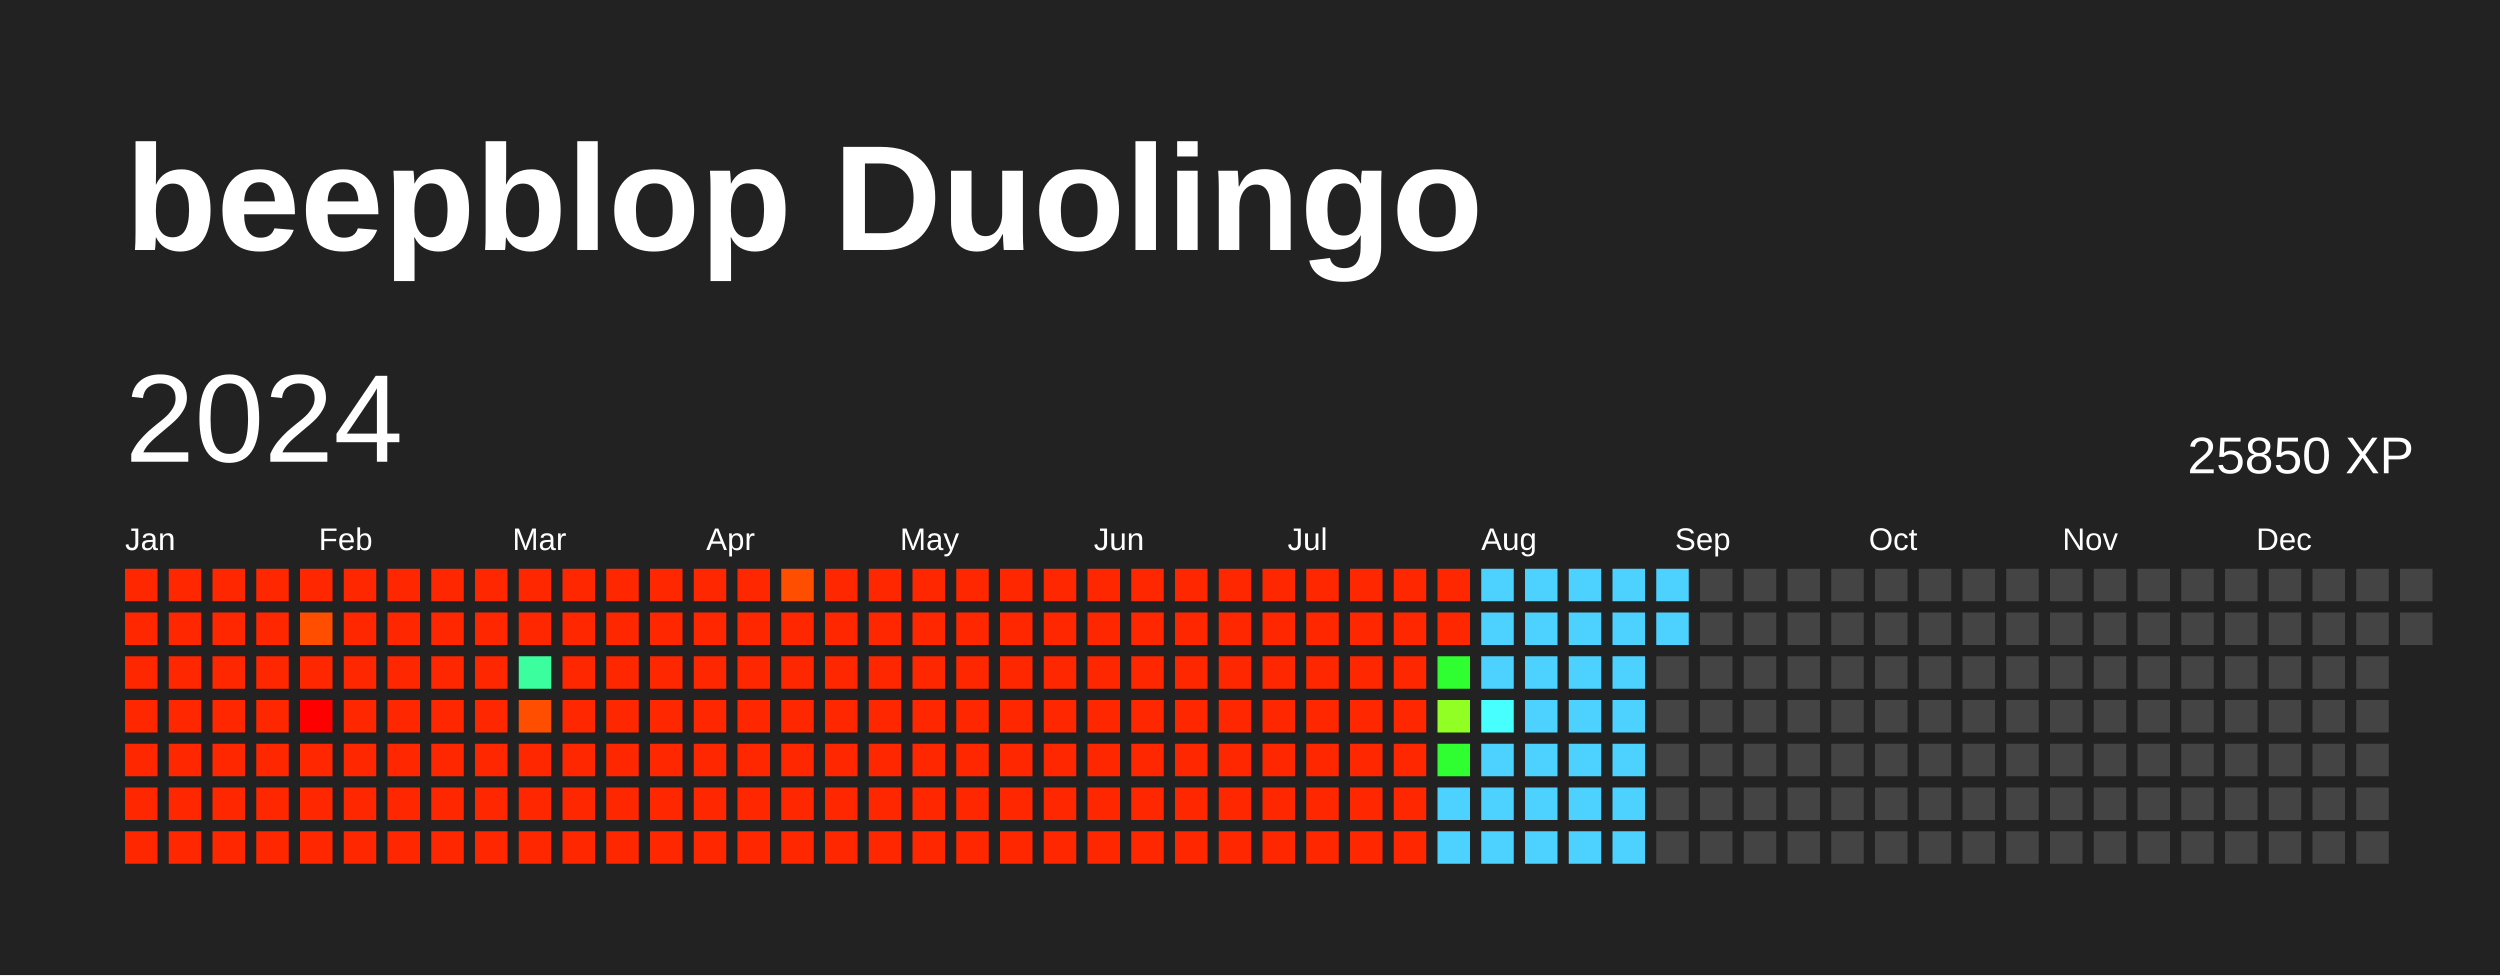
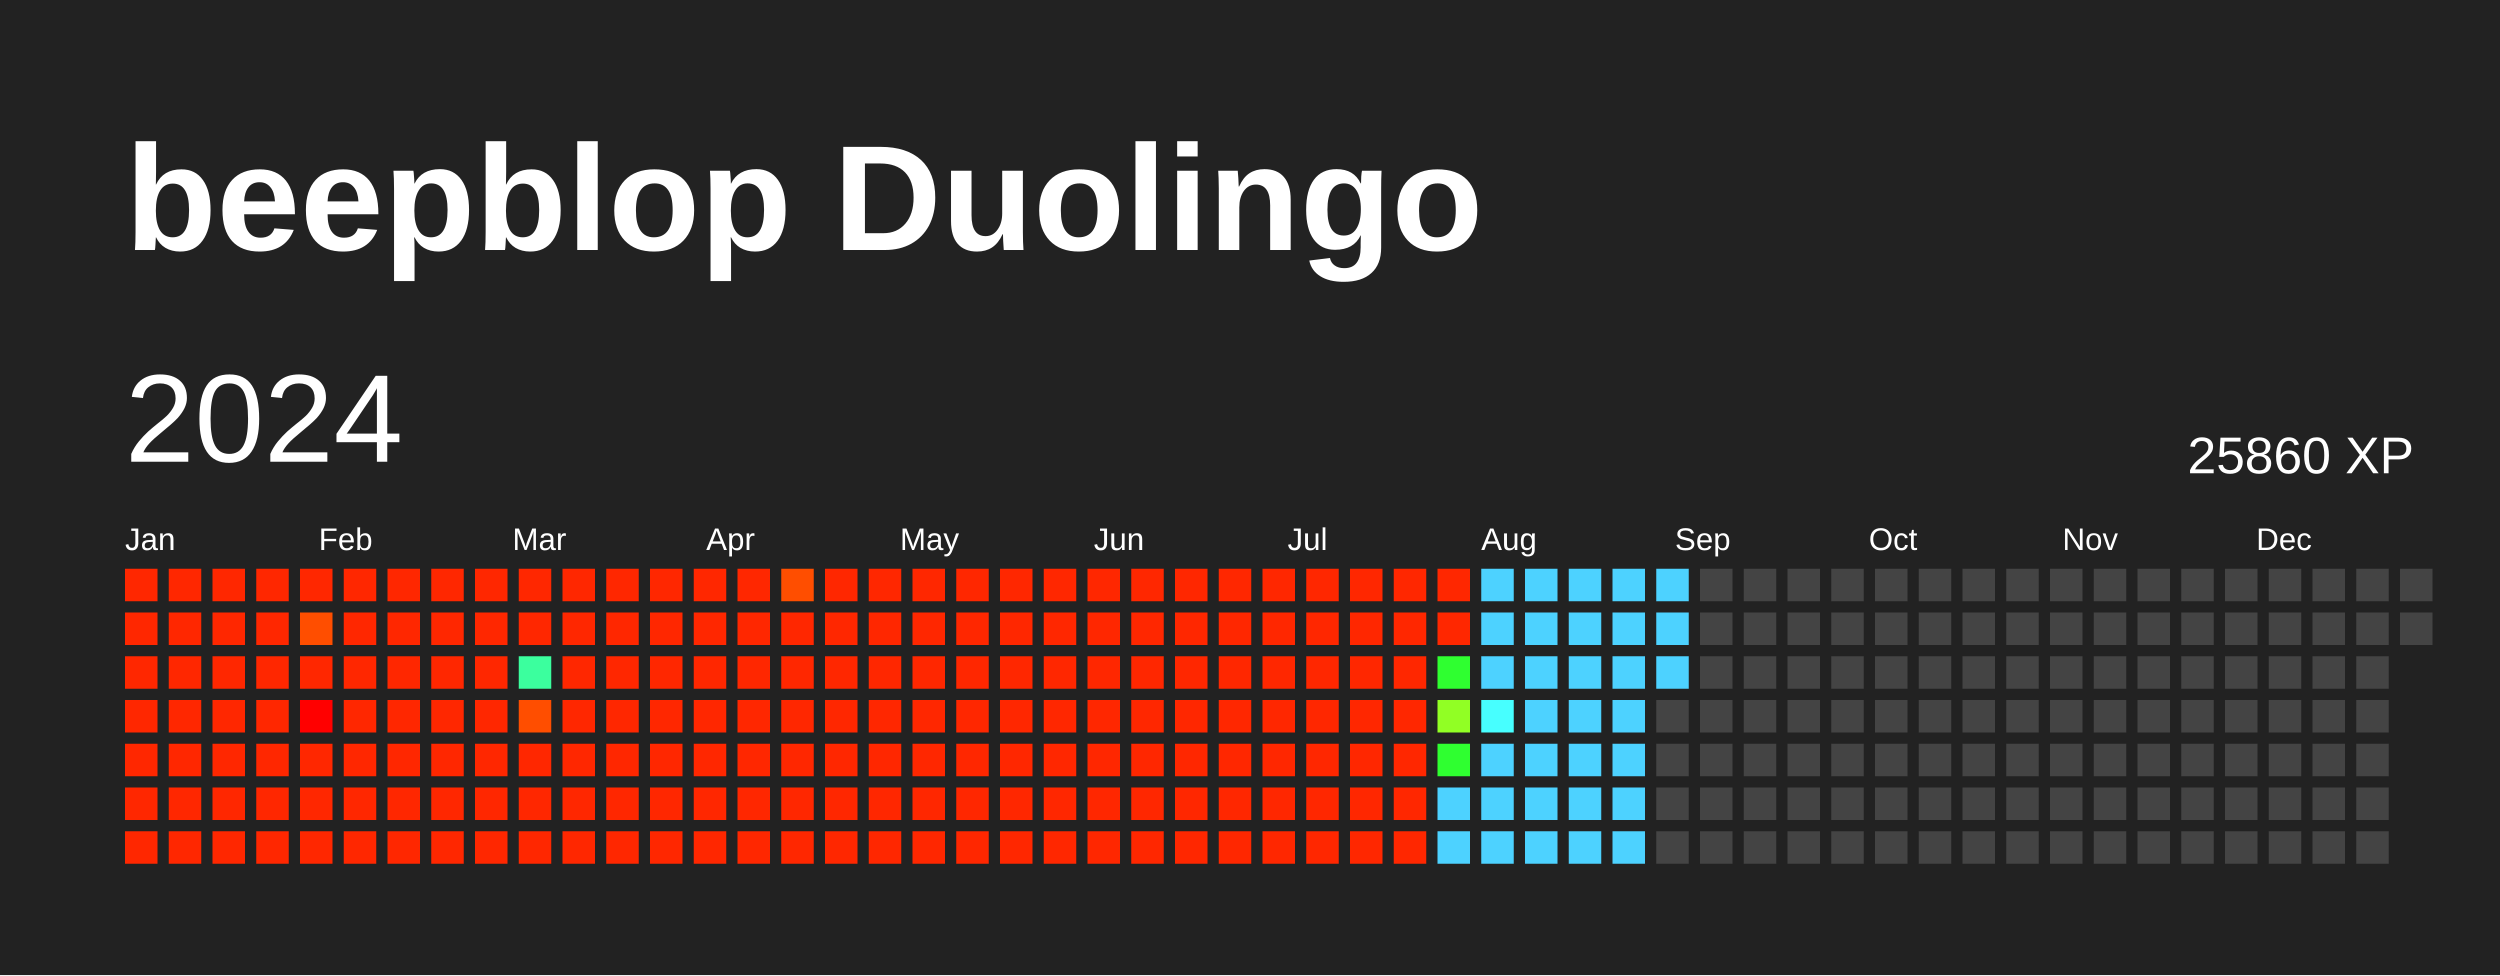
<svg xmlns="http://www.w3.org/2000/svg" baseProfile="full" height="78mm" version="1.1" viewBox="0,0,200,78" width="200mm">
  <defs />
  <rect fill="#222222" height="78" width="200" x="0" y="0" />
  <text fill="#FFFFFF" style="font-size:12px; font-family:Arial; font-weight:bold;" x="10" y="20">beepblop Duolingo</text>
  <text dominant-baseline="hanging" fill="#FFFFFF" style="font-size:10.0px; font-family:Arial;" x="10" y="30">2024</text>
-   <text dominant-baseline="hanging" fill="#FFFFFF" style="font-size:4.125px; font-family:Arial;" x="175" y="35">25850 XP</text>
+   <text dominant-baseline="hanging" fill="#FFFFFF" style="font-size:4.125px; font-family:Arial;" x="175" y="35">25860 XP</text>
  <text fill="#FFFFFF" style="font-size:2.5px; font-family:Arial" x="10.0" y="44">Jan</text>
  <text fill="#FFFFFF" style="font-size:2.5px; font-family:Arial" x="25.5" y="44">Feb</text>
  <text fill="#FFFFFF" style="font-size:2.5px; font-family:Arial" x="41.0" y="44">Mar</text>
  <text fill="#FFFFFF" style="font-size:2.5px; font-family:Arial" x="56.5" y="44">Apr</text>
  <text fill="#FFFFFF" style="font-size:2.5px; font-family:Arial" x="72.0" y="44">May</text>
  <text fill="#FFFFFF" style="font-size:2.5px; font-family:Arial" x="87.5" y="44">Jun</text>
  <text fill="#FFFFFF" style="font-size:2.5px; font-family:Arial" x="103.0" y="44">Jul</text>
  <text fill="#FFFFFF" style="font-size:2.5px; font-family:Arial" x="118.5" y="44">Aug</text>
  <text fill="#FFFFFF" style="font-size:2.5px; font-family:Arial" x="134.0" y="44">Sep</text>
  <text fill="#FFFFFF" style="font-size:2.5px; font-family:Arial" x="149.5" y="44">Oct</text>
  <text fill="#FFFFFF" style="font-size:2.5px; font-family:Arial" x="165.0" y="44">Nov</text>
  <text fill="#FFFFFF" style="font-size:2.5px; font-family:Arial" x="180.5" y="44">Dec</text>
  <rect fill="#ff2700" height="2.6" width="2.6" x="10.0" y="45.5" />
  <rect fill="#ff2700" height="2.6" width="2.6" x="10.0" y="49.0" />
  <rect fill="#ff2700" height="2.6" width="2.6" x="10.0" y="52.5" />
  <rect fill="#ff2700" height="2.6" width="2.6" x="10.0" y="56.0" />
  <rect fill="#ff2700" height="2.6" width="2.6" x="10.0" y="59.5" />
  <rect fill="#ff2700" height="2.6" width="2.6" x="10.0" y="63.0" />
  <rect fill="#ff2700" height="2.6" width="2.6" x="10.0" y="66.5" />
  <rect fill="#ff2700" height="2.6" width="2.6" x="13.5" y="45.5" />
  <rect fill="#ff2700" height="2.6" width="2.6" x="13.5" y="49.0" />
  <rect fill="#ff2700" height="2.6" width="2.6" x="13.5" y="52.5" />
  <rect fill="#ff2700" height="2.6" width="2.6" x="13.5" y="56.0" />
  <rect fill="#ff2700" height="2.6" width="2.6" x="13.5" y="59.5" />
  <rect fill="#ff2700" height="2.6" width="2.6" x="13.5" y="63.0" />
  <rect fill="#ff2700" height="2.6" width="2.6" x="13.5" y="66.5" />
  <rect fill="#ff2700" height="2.6" width="2.6" x="17.0" y="45.5" />
  <rect fill="#ff2700" height="2.6" width="2.6" x="17.0" y="49.0" />
  <rect fill="#ff2700" height="2.6" width="2.6" x="17.0" y="52.5" />
  <rect fill="#ff2700" height="2.6" width="2.6" x="17.0" y="56.0" />
  <rect fill="#ff2700" height="2.6" width="2.6" x="17.0" y="59.5" />
  <rect fill="#ff2700" height="2.6" width="2.6" x="17.0" y="63.0" />
  <rect fill="#ff2700" height="2.6" width="2.6" x="17.0" y="66.5" />
  <rect fill="#ff2700" height="2.6" width="2.6" x="20.5" y="45.5" />
  <rect fill="#ff2700" height="2.6" width="2.6" x="20.5" y="49.0" />
  <rect fill="#ff2700" height="2.6" width="2.6" x="20.5" y="52.5" />
  <rect fill="#ff2700" height="2.6" width="2.6" x="20.5" y="56.0" />
  <rect fill="#ff2700" height="2.6" width="2.6" x="20.5" y="59.5" />
  <rect fill="#ff2700" height="2.6" width="2.6" x="20.5" y="63.0" />
  <rect fill="#ff2700" height="2.6" width="2.6" x="20.5" y="66.5" />
  <rect fill="#ff2700" height="2.6" width="2.6" x="24.0" y="45.5" />
  <rect fill="#ff4e00" height="2.6" width="2.6" x="24.0" y="49.0" />
  <rect fill="#ff2700" height="2.6" width="2.6" x="24.0" y="52.5" />
  <rect fill="red" height="2.6" width="2.6" x="24.0" y="56.0" />
  <rect fill="#ff2700" height="2.6" width="2.6" x="24.0" y="59.5" />
  <rect fill="#ff2700" height="2.6" width="2.6" x="24.0" y="63.0" />
  <rect fill="#ff2700" height="2.6" width="2.6" x="24.0" y="66.5" />
  <rect fill="#ff2700" height="2.6" width="2.6" x="27.5" y="45.5" />
  <rect fill="#ff2700" height="2.6" width="2.6" x="27.5" y="49.0" />
  <rect fill="#ff2700" height="2.6" width="2.6" x="27.5" y="52.5" />
  <rect fill="#ff2700" height="2.6" width="2.6" x="27.5" y="56.0" />
  <rect fill="#ff2700" height="2.6" width="2.6" x="27.5" y="59.5" />
  <rect fill="#ff2700" height="2.6" width="2.6" x="27.5" y="63.0" />
  <rect fill="#ff2700" height="2.6" width="2.6" x="27.5" y="66.5" />
  <rect fill="#ff2700" height="2.6" width="2.6" x="31.0" y="45.5" />
  <rect fill="#ff2700" height="2.6" width="2.6" x="31.0" y="49.0" />
  <rect fill="#ff2700" height="2.6" width="2.6" x="31.0" y="52.5" />
  <rect fill="#ff2700" height="2.6" width="2.6" x="31.0" y="56.0" />
  <rect fill="#ff2700" height="2.6" width="2.6" x="31.0" y="59.5" />
  <rect fill="#ff2700" height="2.6" width="2.6" x="31.0" y="63.0" />
  <rect fill="#ff2700" height="2.6" width="2.6" x="31.0" y="66.5" />
  <rect fill="#ff2700" height="2.6" width="2.6" x="34.5" y="45.5" />
  <rect fill="#ff2700" height="2.6" width="2.6" x="34.5" y="49.0" />
  <rect fill="#ff2700" height="2.6" width="2.6" x="34.5" y="52.5" />
  <rect fill="#ff2700" height="2.6" width="2.6" x="34.5" y="56.0" />
  <rect fill="#ff2700" height="2.6" width="2.6" x="34.5" y="59.5" />
  <rect fill="#ff2700" height="2.6" width="2.6" x="34.5" y="63.0" />
  <rect fill="#ff2700" height="2.6" width="2.6" x="34.5" y="66.5" />
  <rect fill="#ff2700" height="2.6" width="2.6" x="38.0" y="45.5" />
  <rect fill="#ff2700" height="2.6" width="2.6" x="38.0" y="49.0" />
  <rect fill="#ff2700" height="2.6" width="2.6" x="38.0" y="52.5" />
  <rect fill="#ff2700" height="2.6" width="2.6" x="38.0" y="56.0" />
  <rect fill="#ff2700" height="2.6" width="2.6" x="38.0" y="59.5" />
  <rect fill="#ff2700" height="2.6" width="2.6" x="38.0" y="63.0" />
  <rect fill="#ff2700" height="2.6" width="2.6" x="38.0" y="66.5" />
  <rect fill="#ff2700" height="2.6" width="2.6" x="41.5" y="45.5" />
  <rect fill="#ff2700" height="2.6" width="2.6" x="41.5" y="49.0" />
  <rect fill="#3bff9e" height="2.6" width="2.6" x="41.5" y="52.5" />
  <rect fill="#ff4e00" height="2.6" width="2.6" x="41.5" y="56.0" />
  <rect fill="#ff2700" height="2.6" width="2.6" x="41.5" y="59.5" />
  <rect fill="#ff2700" height="2.6" width="2.6" x="41.5" y="63.0" />
  <rect fill="#ff2700" height="2.6" width="2.6" x="41.5" y="66.5" />
  <rect fill="#ff2700" height="2.6" width="2.6" x="45.0" y="45.5" />
  <rect fill="#ff2700" height="2.6" width="2.6" x="45.0" y="49.0" />
  <rect fill="#ff2700" height="2.6" width="2.6" x="45.0" y="52.5" />
  <rect fill="#ff2700" height="2.6" width="2.6" x="45.0" y="56.0" />
  <rect fill="#ff2700" height="2.6" width="2.6" x="45.0" y="59.5" />
  <rect fill="#ff2700" height="2.6" width="2.6" x="45.0" y="63.0" />
  <rect fill="#ff2700" height="2.6" width="2.6" x="45.0" y="66.5" />
  <rect fill="#ff2700" height="2.6" width="2.6" x="48.5" y="45.5" />
  <rect fill="#ff2700" height="2.6" width="2.6" x="48.5" y="49.0" />
  <rect fill="#ff2700" height="2.6" width="2.6" x="48.5" y="52.5" />
  <rect fill="#ff2700" height="2.6" width="2.6" x="48.5" y="56.0" />
  <rect fill="#ff2700" height="2.6" width="2.6" x="48.5" y="59.5" />
  <rect fill="#ff2700" height="2.6" width="2.6" x="48.5" y="63.0" />
  <rect fill="#ff2700" height="2.6" width="2.6" x="48.5" y="66.5" />
  <rect fill="#ff2700" height="2.6" width="2.6" x="52.0" y="45.5" />
  <rect fill="#ff2700" height="2.6" width="2.6" x="52.0" y="49.0" />
  <rect fill="#ff2700" height="2.6" width="2.6" x="52.0" y="52.5" />
  <rect fill="#ff2700" height="2.6" width="2.6" x="52.0" y="56.0" />
  <rect fill="#ff2700" height="2.6" width="2.6" x="52.0" y="59.5" />
  <rect fill="#ff2700" height="2.6" width="2.6" x="52.0" y="63.0" />
  <rect fill="#ff2700" height="2.6" width="2.6" x="52.0" y="66.5" />
  <rect fill="#ff2700" height="2.6" width="2.6" x="55.5" y="45.5" />
  <rect fill="#ff2700" height="2.6" width="2.6" x="55.5" y="49.0" />
  <rect fill="#ff2700" height="2.6" width="2.6" x="55.5" y="52.5" />
  <rect fill="#ff2700" height="2.6" width="2.6" x="55.5" y="56.0" />
  <rect fill="#ff2700" height="2.6" width="2.6" x="55.5" y="59.5" />
  <rect fill="#ff2700" height="2.6" width="2.6" x="55.5" y="63.0" />
  <rect fill="#ff2700" height="2.6" width="2.6" x="55.5" y="66.5" />
  <rect fill="#ff2700" height="2.6" width="2.6" x="59.0" y="45.5" />
  <rect fill="#ff2700" height="2.6" width="2.6" x="59.0" y="49.0" />
  <rect fill="#ff2700" height="2.6" width="2.6" x="59.0" y="52.5" />
  <rect fill="#ff2700" height="2.6" width="2.6" x="59.0" y="56.0" />
  <rect fill="#ff2700" height="2.6" width="2.6" x="59.0" y="59.5" />
  <rect fill="#ff2700" height="2.6" width="2.6" x="59.0" y="63.0" />
  <rect fill="#ff2700" height="2.6" width="2.6" x="59.0" y="66.5" />
  <rect fill="#ff4e00" height="2.6" width="2.6" x="62.5" y="45.5" />
  <rect fill="#ff2700" height="2.6" width="2.6" x="62.5" y="49.0" />
  <rect fill="#ff2700" height="2.6" width="2.6" x="62.5" y="52.5" />
  <rect fill="#ff2700" height="2.6" width="2.6" x="62.5" y="56.0" />
  <rect fill="#ff2700" height="2.6" width="2.6" x="62.5" y="59.5" />
  <rect fill="#ff2700" height="2.6" width="2.6" x="62.5" y="63.0" />
  <rect fill="#ff2700" height="2.6" width="2.6" x="62.5" y="66.5" />
  <rect fill="#ff2700" height="2.6" width="2.6" x="66.0" y="45.5" />
  <rect fill="#ff2700" height="2.6" width="2.6" x="66.0" y="49.0" />
  <rect fill="#ff2700" height="2.6" width="2.6" x="66.0" y="52.5" />
  <rect fill="#ff2700" height="2.6" width="2.6" x="66.0" y="56.0" />
  <rect fill="#ff2700" height="2.6" width="2.6" x="66.0" y="59.5" />
  <rect fill="#ff2700" height="2.6" width="2.6" x="66.0" y="63.0" />
  <rect fill="#ff2700" height="2.6" width="2.6" x="66.0" y="66.5" />
  <rect fill="#ff2700" height="2.6" width="2.6" x="69.5" y="45.5" />
  <rect fill="#ff2700" height="2.6" width="2.6" x="69.5" y="49.0" />
  <rect fill="#ff2700" height="2.6" width="2.6" x="69.5" y="52.5" />
  <rect fill="#ff2700" height="2.6" width="2.6" x="69.5" y="56.0" />
  <rect fill="#ff2700" height="2.6" width="2.6" x="69.5" y="59.5" />
  <rect fill="#ff2700" height="2.6" width="2.6" x="69.5" y="63.0" />
  <rect fill="#ff2700" height="2.6" width="2.6" x="69.5" y="66.5" />
  <rect fill="#ff2700" height="2.6" width="2.6" x="73.0" y="45.5" />
  <rect fill="#ff2700" height="2.6" width="2.6" x="73.0" y="49.0" />
  <rect fill="#ff2700" height="2.6" width="2.6" x="73.0" y="52.5" />
  <rect fill="#ff2700" height="2.6" width="2.6" x="73.0" y="56.0" />
  <rect fill="#ff2700" height="2.6" width="2.6" x="73.0" y="59.5" />
  <rect fill="#ff2700" height="2.6" width="2.6" x="73.0" y="63.0" />
  <rect fill="#ff2700" height="2.6" width="2.6" x="73.0" y="66.5" />
  <rect fill="#ff2700" height="2.6" width="2.6" x="76.5" y="45.5" />
  <rect fill="#ff2700" height="2.6" width="2.6" x="76.5" y="49.0" />
  <rect fill="#ff2700" height="2.6" width="2.6" x="76.5" y="52.5" />
  <rect fill="#ff2700" height="2.6" width="2.6" x="76.5" y="56.0" />
  <rect fill="#ff2700" height="2.6" width="2.6" x="76.5" y="59.5" />
  <rect fill="#ff2700" height="2.6" width="2.6" x="76.5" y="63.0" />
  <rect fill="#ff2700" height="2.6" width="2.6" x="76.5" y="66.5" />
  <rect fill="#ff2700" height="2.6" width="2.6" x="80.0" y="45.5" />
  <rect fill="#ff2700" height="2.6" width="2.6" x="80.0" y="49.0" />
  <rect fill="#ff2700" height="2.6" width="2.6" x="80.0" y="52.5" />
  <rect fill="#ff2700" height="2.6" width="2.6" x="80.0" y="56.0" />
  <rect fill="#ff2700" height="2.6" width="2.6" x="80.0" y="59.5" />
  <rect fill="#ff2700" height="2.6" width="2.6" x="80.0" y="63.0" />
  <rect fill="#ff2700" height="2.6" width="2.6" x="80.0" y="66.5" />
  <rect fill="#ff2700" height="2.6" width="2.6" x="83.5" y="45.5" />
  <rect fill="#ff2700" height="2.6" width="2.6" x="83.5" y="49.0" />
  <rect fill="#ff2700" height="2.6" width="2.6" x="83.5" y="52.5" />
  <rect fill="#ff2700" height="2.6" width="2.6" x="83.5" y="56.0" />
  <rect fill="#ff2700" height="2.6" width="2.6" x="83.5" y="59.5" />
  <rect fill="#ff2700" height="2.6" width="2.6" x="83.5" y="63.0" />
  <rect fill="#ff2700" height="2.6" width="2.6" x="83.5" y="66.5" />
  <rect fill="#ff2700" height="2.6" width="2.6" x="87.0" y="45.5" />
  <rect fill="#ff2700" height="2.6" width="2.6" x="87.0" y="49.0" />
  <rect fill="#ff2700" height="2.6" width="2.6" x="87.0" y="52.5" />
  <rect fill="#ff2700" height="2.6" width="2.6" x="87.0" y="56.0" />
  <rect fill="#ff2700" height="2.6" width="2.6" x="87.0" y="59.5" />
  <rect fill="#ff2700" height="2.6" width="2.6" x="87.0" y="63.0" />
  <rect fill="#ff2700" height="2.6" width="2.6" x="87.0" y="66.5" />
  <rect fill="#ff2700" height="2.6" width="2.6" x="90.5" y="45.5" />
  <rect fill="#ff2700" height="2.6" width="2.6" x="90.5" y="49.0" />
  <rect fill="#ff2700" height="2.6" width="2.6" x="90.5" y="52.5" />
  <rect fill="#ff2700" height="2.6" width="2.6" x="90.5" y="56.0" />
  <rect fill="#ff2700" height="2.6" width="2.6" x="90.5" y="59.5" />
  <rect fill="#ff2700" height="2.6" width="2.6" x="90.5" y="63.0" />
  <rect fill="#ff2700" height="2.6" width="2.6" x="90.5" y="66.5" />
  <rect fill="#ff2700" height="2.6" width="2.6" x="94.0" y="45.5" />
  <rect fill="#ff2700" height="2.6" width="2.6" x="94.0" y="49.0" />
  <rect fill="#ff2700" height="2.6" width="2.6" x="94.0" y="52.5" />
  <rect fill="#ff2700" height="2.6" width="2.6" x="94.0" y="56.0" />
  <rect fill="#ff2700" height="2.6" width="2.6" x="94.0" y="59.5" />
  <rect fill="#ff2700" height="2.6" width="2.6" x="94.0" y="63.0" />
  <rect fill="#ff2700" height="2.6" width="2.6" x="94.0" y="66.5" />
  <rect fill="#ff2700" height="2.6" width="2.6" x="97.5" y="45.5" />
  <rect fill="#ff2700" height="2.6" width="2.6" x="97.5" y="49.0" />
  <rect fill="#ff2700" height="2.6" width="2.6" x="97.5" y="52.5" />
  <rect fill="#ff2700" height="2.6" width="2.6" x="97.5" y="56.0" />
  <rect fill="#ff2700" height="2.6" width="2.6" x="97.5" y="59.5" />
  <rect fill="#ff2700" height="2.6" width="2.6" x="97.5" y="63.0" />
  <rect fill="#ff2700" height="2.6" width="2.6" x="97.5" y="66.5" />
  <rect fill="#ff2700" height="2.6" width="2.6" x="101.0" y="45.5" />
  <rect fill="#ff2700" height="2.6" width="2.6" x="101.0" y="49.0" />
  <rect fill="#ff2700" height="2.6" width="2.6" x="101.0" y="52.5" />
  <rect fill="#ff2700" height="2.6" width="2.6" x="101.0" y="56.0" />
  <rect fill="#ff2700" height="2.6" width="2.6" x="101.0" y="59.5" />
  <rect fill="#ff2700" height="2.6" width="2.6" x="101.0" y="63.0" />
  <rect fill="#ff2700" height="2.6" width="2.6" x="101.0" y="66.5" />
  <rect fill="#ff2700" height="2.6" width="2.6" x="104.5" y="45.5" />
  <rect fill="#ff2700" height="2.6" width="2.6" x="104.5" y="49.0" />
  <rect fill="#ff2700" height="2.6" width="2.6" x="104.5" y="52.5" />
  <rect fill="#ff2700" height="2.6" width="2.6" x="104.5" y="56.0" />
  <rect fill="#ff2700" height="2.6" width="2.6" x="104.5" y="59.5" />
  <rect fill="#ff2700" height="2.6" width="2.6" x="104.5" y="63.0" />
  <rect fill="#ff2700" height="2.6" width="2.6" x="104.5" y="66.5" />
  <rect fill="#ff2700" height="2.6" width="2.6" x="108.0" y="45.5" />
  <rect fill="#ff2700" height="2.6" width="2.6" x="108.0" y="49.0" />
  <rect fill="#ff2700" height="2.6" width="2.6" x="108.0" y="52.5" />
  <rect fill="#ff2700" height="2.6" width="2.6" x="108.0" y="56.0" />
  <rect fill="#ff2700" height="2.6" width="2.6" x="108.0" y="59.5" />
  <rect fill="#ff2700" height="2.6" width="2.6" x="108.0" y="63.0" />
  <rect fill="#ff2700" height="2.6" width="2.6" x="108.0" y="66.5" />
  <rect fill="#ff2700" height="2.6" width="2.6" x="111.5" y="45.5" />
  <rect fill="#ff2700" height="2.6" width="2.6" x="111.5" y="49.0" />
  <rect fill="#ff2700" height="2.6" width="2.6" x="111.5" y="52.5" />
  <rect fill="#ff2700" height="2.6" width="2.6" x="111.5" y="56.0" />
  <rect fill="#ff2700" height="2.6" width="2.6" x="111.5" y="59.5" />
  <rect fill="#ff2700" height="2.6" width="2.6" x="111.5" y="63.0" />
  <rect fill="#ff2700" height="2.6" width="2.6" x="111.5" y="66.5" />
  <rect fill="#ff2700" height="2.6" width="2.6" x="115.0" y="45.5" />
  <rect fill="#ff2700" height="2.6" width="2.6" x="115.0" y="49.0" />
  <rect fill="#2fff30" height="2.6" width="2.6" x="115.0" y="52.5" />
  <rect fill="#91ff24" height="2.6" width="2.6" x="115.0" y="56.0" />
  <rect fill="#2fff30" height="2.6" width="2.6" x="115.0" y="59.5" />
  <rect fill="#4dd2ff" height="2.6" width="2.6" x="115.0" y="63.0" />
  <rect fill="#4dd2ff" height="2.6" width="2.6" x="115.0" y="66.5" />
  <rect fill="#4dd2ff" height="2.6" width="2.6" x="118.5" y="45.5" />
  <rect fill="#4dd2ff" height="2.6" width="2.6" x="118.5" y="49.0" />
  <rect fill="#4dd2ff" height="2.6" width="2.6" x="118.5" y="52.5" />
  <rect fill="#47ffff" height="2.6" width="2.6" x="118.5" y="56.0" />
  <rect fill="#4dd2ff" height="2.6" width="2.6" x="118.5" y="59.5" />
  <rect fill="#4dd2ff" height="2.6" width="2.6" x="118.5" y="63.0" />
  <rect fill="#4dd2ff" height="2.6" width="2.6" x="118.5" y="66.5" />
  <rect fill="#4dd2ff" height="2.6" width="2.6" x="122.0" y="45.5" />
  <rect fill="#4dd2ff" height="2.6" width="2.6" x="122.0" y="49.0" />
  <rect fill="#4dd2ff" height="2.6" width="2.6" x="122.0" y="52.5" />
  <rect fill="#4dd2ff" height="2.6" width="2.6" x="122.0" y="56.0" />
  <rect fill="#4dd2ff" height="2.6" width="2.6" x="122.0" y="59.5" />
  <rect fill="#4dd2ff" height="2.6" width="2.6" x="122.0" y="63.0" />
  <rect fill="#4dd2ff" height="2.6" width="2.6" x="122.0" y="66.5" />
  <rect fill="#4dd2ff" height="2.6" width="2.6" x="125.5" y="45.5" />
  <rect fill="#4dd2ff" height="2.6" width="2.6" x="125.5" y="49.0" />
  <rect fill="#4dd2ff" height="2.6" width="2.6" x="125.5" y="52.5" />
  <rect fill="#4dd2ff" height="2.6" width="2.6" x="125.5" y="56.0" />
  <rect fill="#4dd2ff" height="2.6" width="2.6" x="125.5" y="59.5" />
  <rect fill="#4dd2ff" height="2.6" width="2.6" x="125.5" y="63.0" />
  <rect fill="#4dd2ff" height="2.6" width="2.6" x="125.5" y="66.5" />
  <rect fill="#4dd2ff" height="2.6" width="2.6" x="129.0" y="45.5" />
  <rect fill="#4dd2ff" height="2.6" width="2.6" x="129.0" y="49.0" />
  <rect fill="#4dd2ff" height="2.6" width="2.6" x="129.0" y="52.5" />
  <rect fill="#4dd2ff" height="2.6" width="2.6" x="129.0" y="56.0" />
  <rect fill="#4dd2ff" height="2.6" width="2.6" x="129.0" y="59.5" />
  <rect fill="#4dd2ff" height="2.6" width="2.6" x="129.0" y="63.0" />
  <rect fill="#4dd2ff" height="2.6" width="2.6" x="129.0" y="66.5" />
  <rect fill="#4dd2ff" height="2.6" width="2.6" x="132.5" y="45.5" />
  <rect fill="#4dd2ff" height="2.6" width="2.6" x="132.5" y="49.0" />
-   <rect fill="#444444" height="2.6" width="2.6" x="132.5" y="52.5" />
+   <rect fill="#4dd2ff" height="2.6" width="2.6" x="132.5" y="52.5" />
  <rect fill="#444444" height="2.6" width="2.6" x="132.5" y="56.0" />
  <rect fill="#444444" height="2.6" width="2.6" x="132.5" y="59.5" />
  <rect fill="#444444" height="2.6" width="2.6" x="132.5" y="63.0" />
  <rect fill="#444444" height="2.6" width="2.6" x="132.5" y="66.5" />
  <rect fill="#444444" height="2.6" width="2.6" x="136.0" y="45.5" />
  <rect fill="#444444" height="2.6" width="2.6" x="136.0" y="49.0" />
  <rect fill="#444444" height="2.6" width="2.6" x="136.0" y="52.5" />
  <rect fill="#444444" height="2.6" width="2.6" x="136.0" y="56.0" />
  <rect fill="#444444" height="2.6" width="2.6" x="136.0" y="59.5" />
  <rect fill="#444444" height="2.6" width="2.6" x="136.0" y="63.0" />
  <rect fill="#444444" height="2.6" width="2.6" x="136.0" y="66.5" />
  <rect fill="#444444" height="2.6" width="2.6" x="139.5" y="45.5" />
  <rect fill="#444444" height="2.6" width="2.6" x="139.5" y="49.0" />
  <rect fill="#444444" height="2.6" width="2.6" x="139.5" y="52.5" />
  <rect fill="#444444" height="2.6" width="2.6" x="139.5" y="56.0" />
  <rect fill="#444444" height="2.6" width="2.6" x="139.5" y="59.5" />
  <rect fill="#444444" height="2.6" width="2.6" x="139.5" y="63.0" />
  <rect fill="#444444" height="2.6" width="2.6" x="139.5" y="66.5" />
  <rect fill="#444444" height="2.6" width="2.6" x="143.0" y="45.5" />
  <rect fill="#444444" height="2.6" width="2.6" x="143.0" y="49.0" />
  <rect fill="#444444" height="2.6" width="2.6" x="143.0" y="52.5" />
  <rect fill="#444444" height="2.6" width="2.6" x="143.0" y="56.0" />
  <rect fill="#444444" height="2.6" width="2.6" x="143.0" y="59.5" />
  <rect fill="#444444" height="2.6" width="2.6" x="143.0" y="63.0" />
  <rect fill="#444444" height="2.6" width="2.6" x="143.0" y="66.5" />
  <rect fill="#444444" height="2.6" width="2.6" x="146.5" y="45.5" />
  <rect fill="#444444" height="2.6" width="2.6" x="146.5" y="49.0" />
  <rect fill="#444444" height="2.6" width="2.6" x="146.5" y="52.5" />
  <rect fill="#444444" height="2.6" width="2.6" x="146.5" y="56.0" />
  <rect fill="#444444" height="2.6" width="2.6" x="146.5" y="59.5" />
  <rect fill="#444444" height="2.6" width="2.6" x="146.5" y="63.0" />
  <rect fill="#444444" height="2.6" width="2.6" x="146.5" y="66.5" />
  <rect fill="#444444" height="2.6" width="2.6" x="150.0" y="45.5" />
  <rect fill="#444444" height="2.6" width="2.6" x="150.0" y="49.0" />
  <rect fill="#444444" height="2.6" width="2.6" x="150.0" y="52.5" />
  <rect fill="#444444" height="2.6" width="2.6" x="150.0" y="56.0" />
  <rect fill="#444444" height="2.6" width="2.6" x="150.0" y="59.5" />
  <rect fill="#444444" height="2.6" width="2.6" x="150.0" y="63.0" />
  <rect fill="#444444" height="2.6" width="2.6" x="150.0" y="66.5" />
  <rect fill="#444444" height="2.6" width="2.6" x="153.5" y="45.5" />
  <rect fill="#444444" height="2.6" width="2.6" x="153.5" y="49.0" />
  <rect fill="#444444" height="2.6" width="2.6" x="153.5" y="52.5" />
  <rect fill="#444444" height="2.6" width="2.6" x="153.5" y="56.0" />
  <rect fill="#444444" height="2.6" width="2.6" x="153.5" y="59.5" />
  <rect fill="#444444" height="2.6" width="2.6" x="153.5" y="63.0" />
  <rect fill="#444444" height="2.6" width="2.6" x="153.5" y="66.5" />
  <rect fill="#444444" height="2.6" width="2.6" x="157.0" y="45.5" />
  <rect fill="#444444" height="2.6" width="2.6" x="157.0" y="49.0" />
  <rect fill="#444444" height="2.6" width="2.6" x="157.0" y="52.5" />
  <rect fill="#444444" height="2.6" width="2.6" x="157.0" y="56.0" />
  <rect fill="#444444" height="2.6" width="2.6" x="157.0" y="59.5" />
  <rect fill="#444444" height="2.6" width="2.6" x="157.0" y="63.0" />
  <rect fill="#444444" height="2.6" width="2.6" x="157.0" y="66.5" />
  <rect fill="#444444" height="2.6" width="2.6" x="160.5" y="45.5" />
  <rect fill="#444444" height="2.6" width="2.6" x="160.5" y="49.0" />
  <rect fill="#444444" height="2.6" width="2.6" x="160.5" y="52.5" />
  <rect fill="#444444" height="2.6" width="2.6" x="160.5" y="56.0" />
  <rect fill="#444444" height="2.6" width="2.6" x="160.5" y="59.5" />
  <rect fill="#444444" height="2.6" width="2.6" x="160.5" y="63.0" />
  <rect fill="#444444" height="2.6" width="2.6" x="160.5" y="66.5" />
  <rect fill="#444444" height="2.6" width="2.6" x="164.0" y="45.5" />
  <rect fill="#444444" height="2.6" width="2.6" x="164.0" y="49.0" />
  <rect fill="#444444" height="2.6" width="2.6" x="164.0" y="52.5" />
  <rect fill="#444444" height="2.6" width="2.6" x="164.0" y="56.0" />
  <rect fill="#444444" height="2.6" width="2.6" x="164.0" y="59.5" />
  <rect fill="#444444" height="2.6" width="2.6" x="164.0" y="63.0" />
  <rect fill="#444444" height="2.6" width="2.6" x="164.0" y="66.5" />
  <rect fill="#444444" height="2.6" width="2.6" x="167.5" y="45.5" />
  <rect fill="#444444" height="2.6" width="2.6" x="167.5" y="49.0" />
  <rect fill="#444444" height="2.6" width="2.6" x="167.5" y="52.5" />
  <rect fill="#444444" height="2.6" width="2.6" x="167.5" y="56.0" />
  <rect fill="#444444" height="2.6" width="2.6" x="167.5" y="59.5" />
  <rect fill="#444444" height="2.6" width="2.6" x="167.5" y="63.0" />
  <rect fill="#444444" height="2.6" width="2.6" x="167.5" y="66.5" />
  <rect fill="#444444" height="2.6" width="2.6" x="171.0" y="45.5" />
  <rect fill="#444444" height="2.6" width="2.6" x="171.0" y="49.0" />
  <rect fill="#444444" height="2.6" width="2.6" x="171.0" y="52.5" />
  <rect fill="#444444" height="2.6" width="2.6" x="171.0" y="56.0" />
  <rect fill="#444444" height="2.6" width="2.6" x="171.0" y="59.5" />
  <rect fill="#444444" height="2.6" width="2.6" x="171.0" y="63.0" />
  <rect fill="#444444" height="2.6" width="2.6" x="171.0" y="66.5" />
  <rect fill="#444444" height="2.6" width="2.6" x="174.5" y="45.5" />
  <rect fill="#444444" height="2.6" width="2.6" x="174.5" y="49.0" />
  <rect fill="#444444" height="2.6" width="2.6" x="174.5" y="52.5" />
  <rect fill="#444444" height="2.6" width="2.6" x="174.5" y="56.0" />
  <rect fill="#444444" height="2.6" width="2.6" x="174.5" y="59.5" />
  <rect fill="#444444" height="2.6" width="2.6" x="174.5" y="63.0" />
  <rect fill="#444444" height="2.6" width="2.6" x="174.5" y="66.5" />
  <rect fill="#444444" height="2.6" width="2.6" x="178.0" y="45.5" />
  <rect fill="#444444" height="2.6" width="2.6" x="178.0" y="49.0" />
  <rect fill="#444444" height="2.6" width="2.6" x="178.0" y="52.5" />
  <rect fill="#444444" height="2.6" width="2.6" x="178.0" y="56.0" />
  <rect fill="#444444" height="2.6" width="2.6" x="178.0" y="59.5" />
  <rect fill="#444444" height="2.6" width="2.6" x="178.0" y="63.0" />
  <rect fill="#444444" height="2.6" width="2.6" x="178.0" y="66.5" />
  <rect fill="#444444" height="2.6" width="2.6" x="181.5" y="45.5" />
  <rect fill="#444444" height="2.6" width="2.6" x="181.5" y="49.0" />
  <rect fill="#444444" height="2.6" width="2.6" x="181.5" y="52.5" />
  <rect fill="#444444" height="2.6" width="2.6" x="181.5" y="56.0" />
  <rect fill="#444444" height="2.6" width="2.6" x="181.5" y="59.5" />
  <rect fill="#444444" height="2.6" width="2.6" x="181.5" y="63.0" />
  <rect fill="#444444" height="2.6" width="2.6" x="181.5" y="66.5" />
  <rect fill="#444444" height="2.6" width="2.6" x="185.0" y="45.5" />
  <rect fill="#444444" height="2.6" width="2.6" x="185.0" y="49.0" />
  <rect fill="#444444" height="2.6" width="2.6" x="185.0" y="52.5" />
  <rect fill="#444444" height="2.6" width="2.6" x="185.0" y="56.0" />
  <rect fill="#444444" height="2.6" width="2.6" x="185.0" y="59.5" />
  <rect fill="#444444" height="2.6" width="2.6" x="185.0" y="63.0" />
  <rect fill="#444444" height="2.6" width="2.6" x="185.0" y="66.5" />
  <rect fill="#444444" height="2.6" width="2.6" x="188.5" y="45.5" />
  <rect fill="#444444" height="2.6" width="2.6" x="188.5" y="49.0" />
  <rect fill="#444444" height="2.6" width="2.6" x="188.5" y="52.5" />
  <rect fill="#444444" height="2.6" width="2.6" x="188.5" y="56.0" />
  <rect fill="#444444" height="2.6" width="2.6" x="188.5" y="59.5" />
  <rect fill="#444444" height="2.6" width="2.6" x="188.5" y="63.0" />
  <rect fill="#444444" height="2.6" width="2.6" x="188.5" y="66.5" />
  <rect fill="#444444" height="2.6" width="2.6" x="192.0" y="45.5" />
  <rect fill="#444444" height="2.6" width="2.6" x="192.0" y="49.0" />
</svg>
